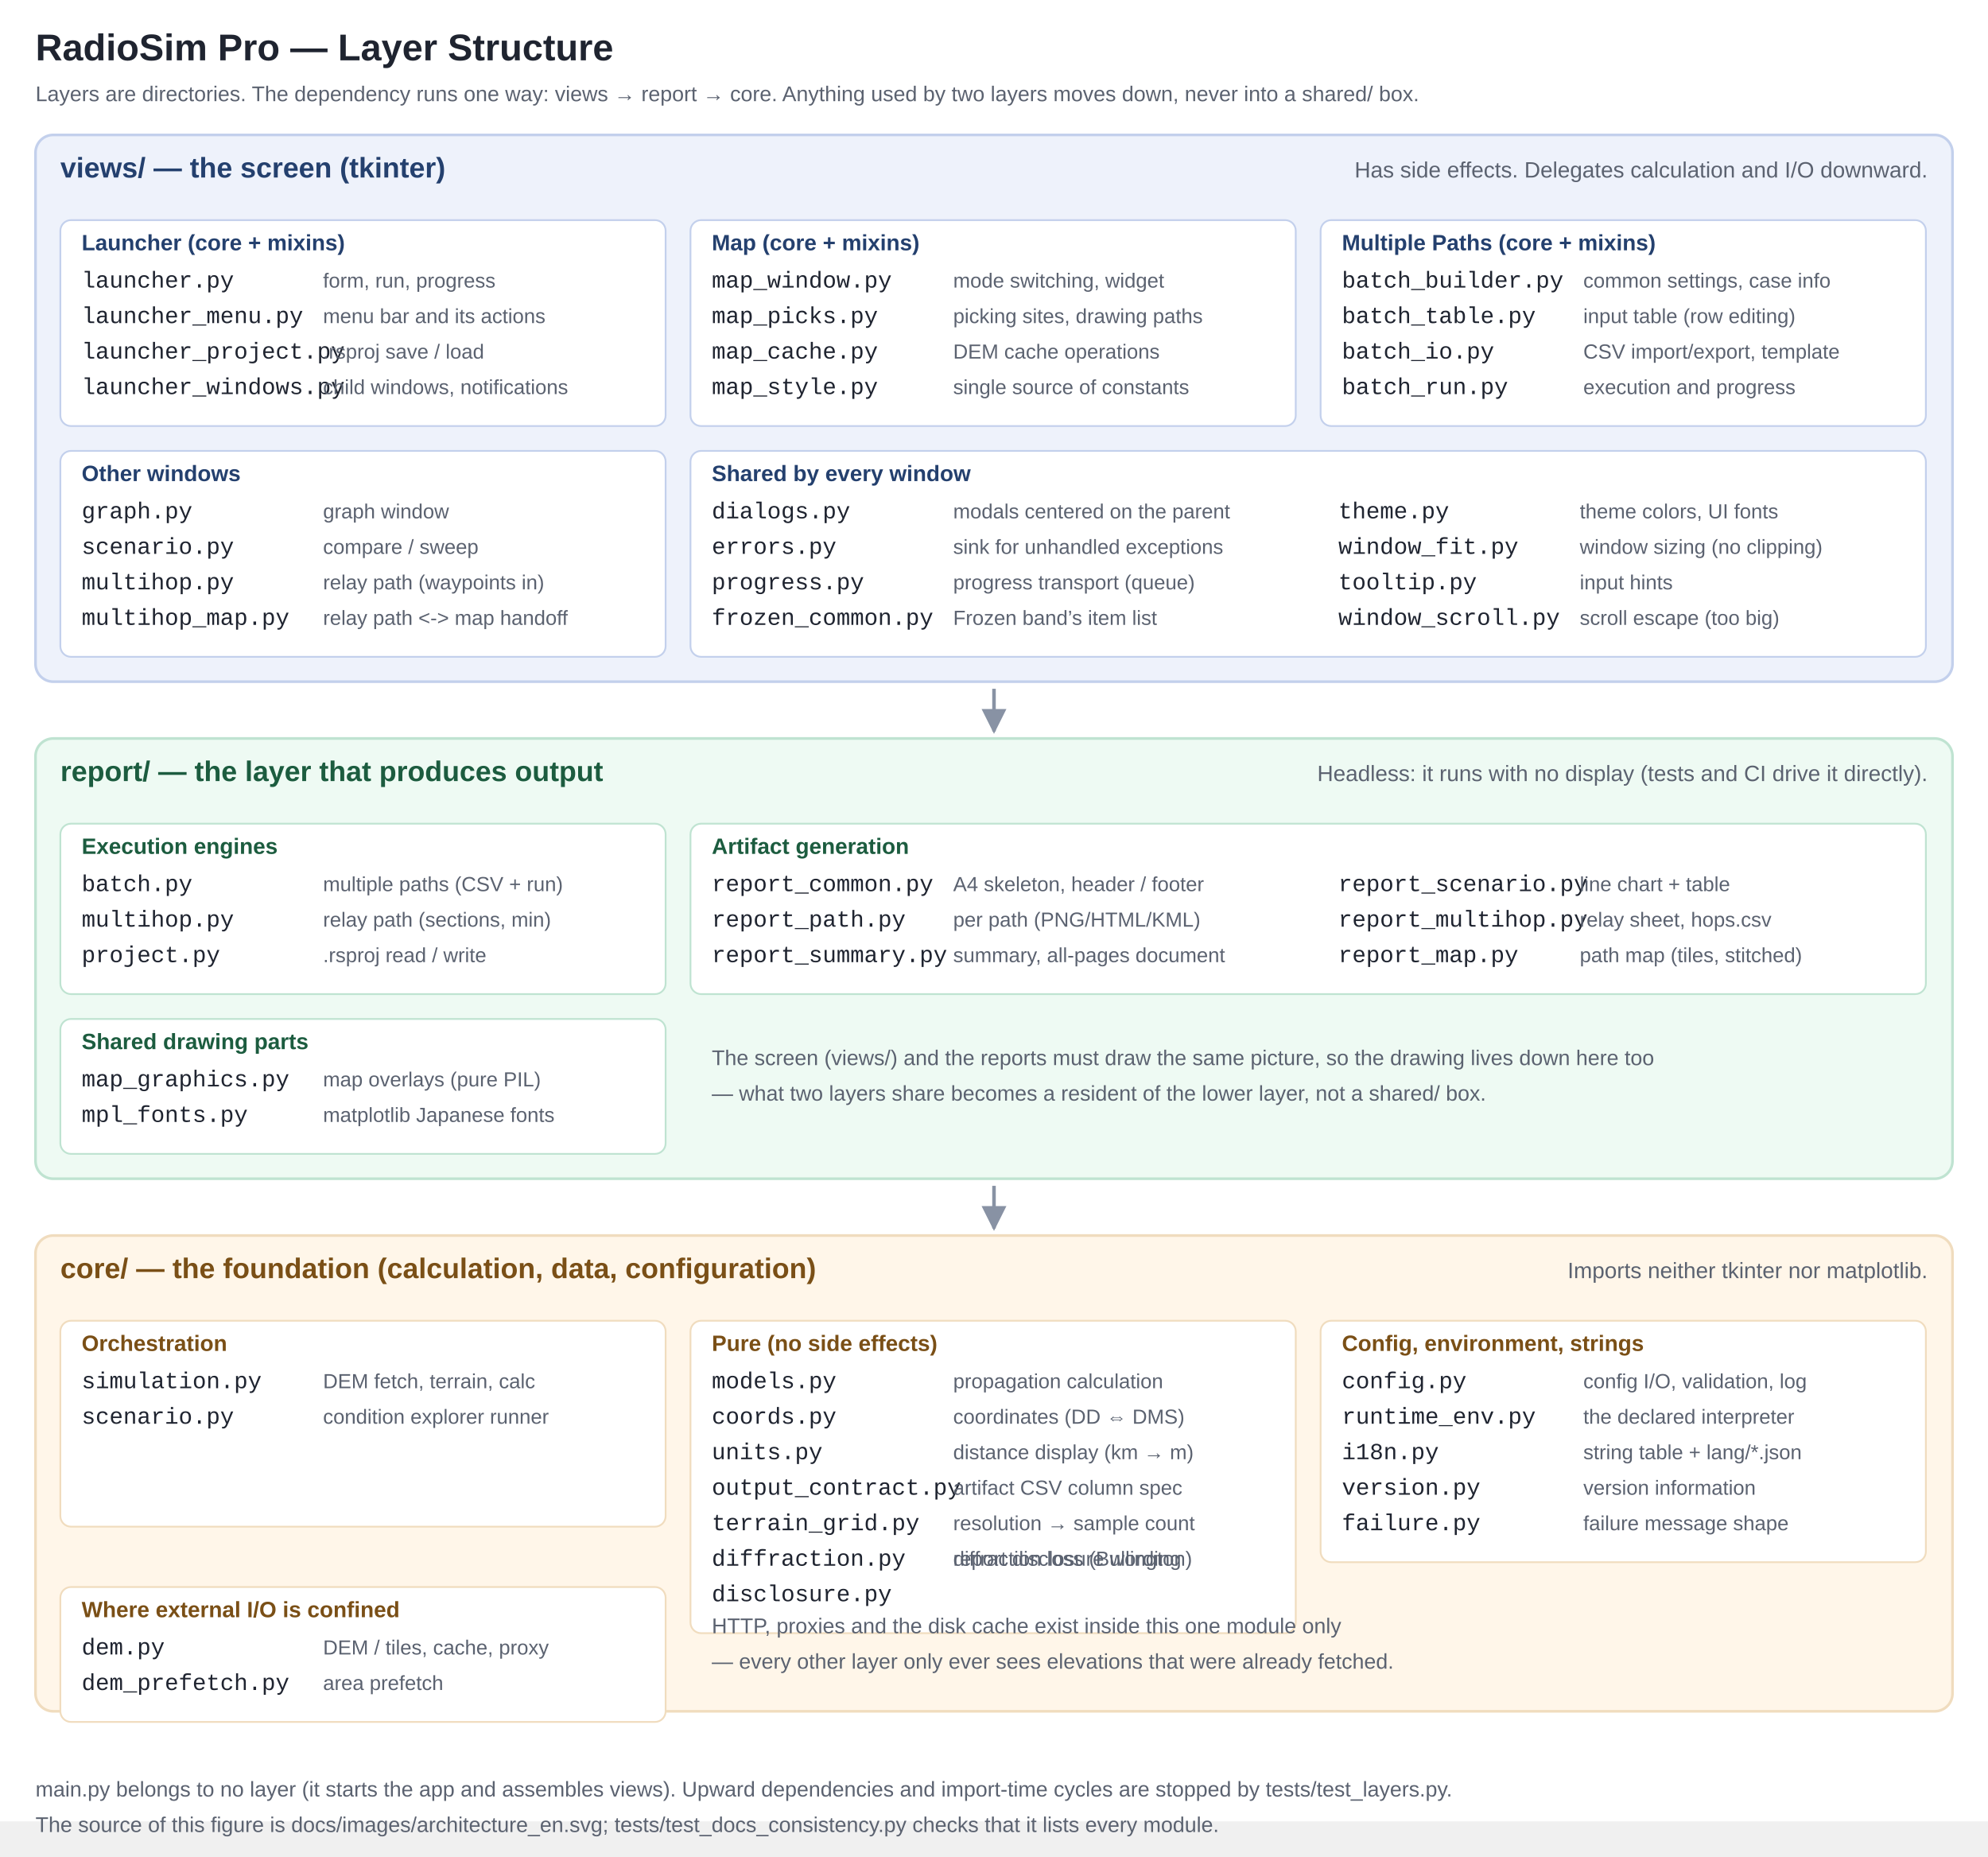
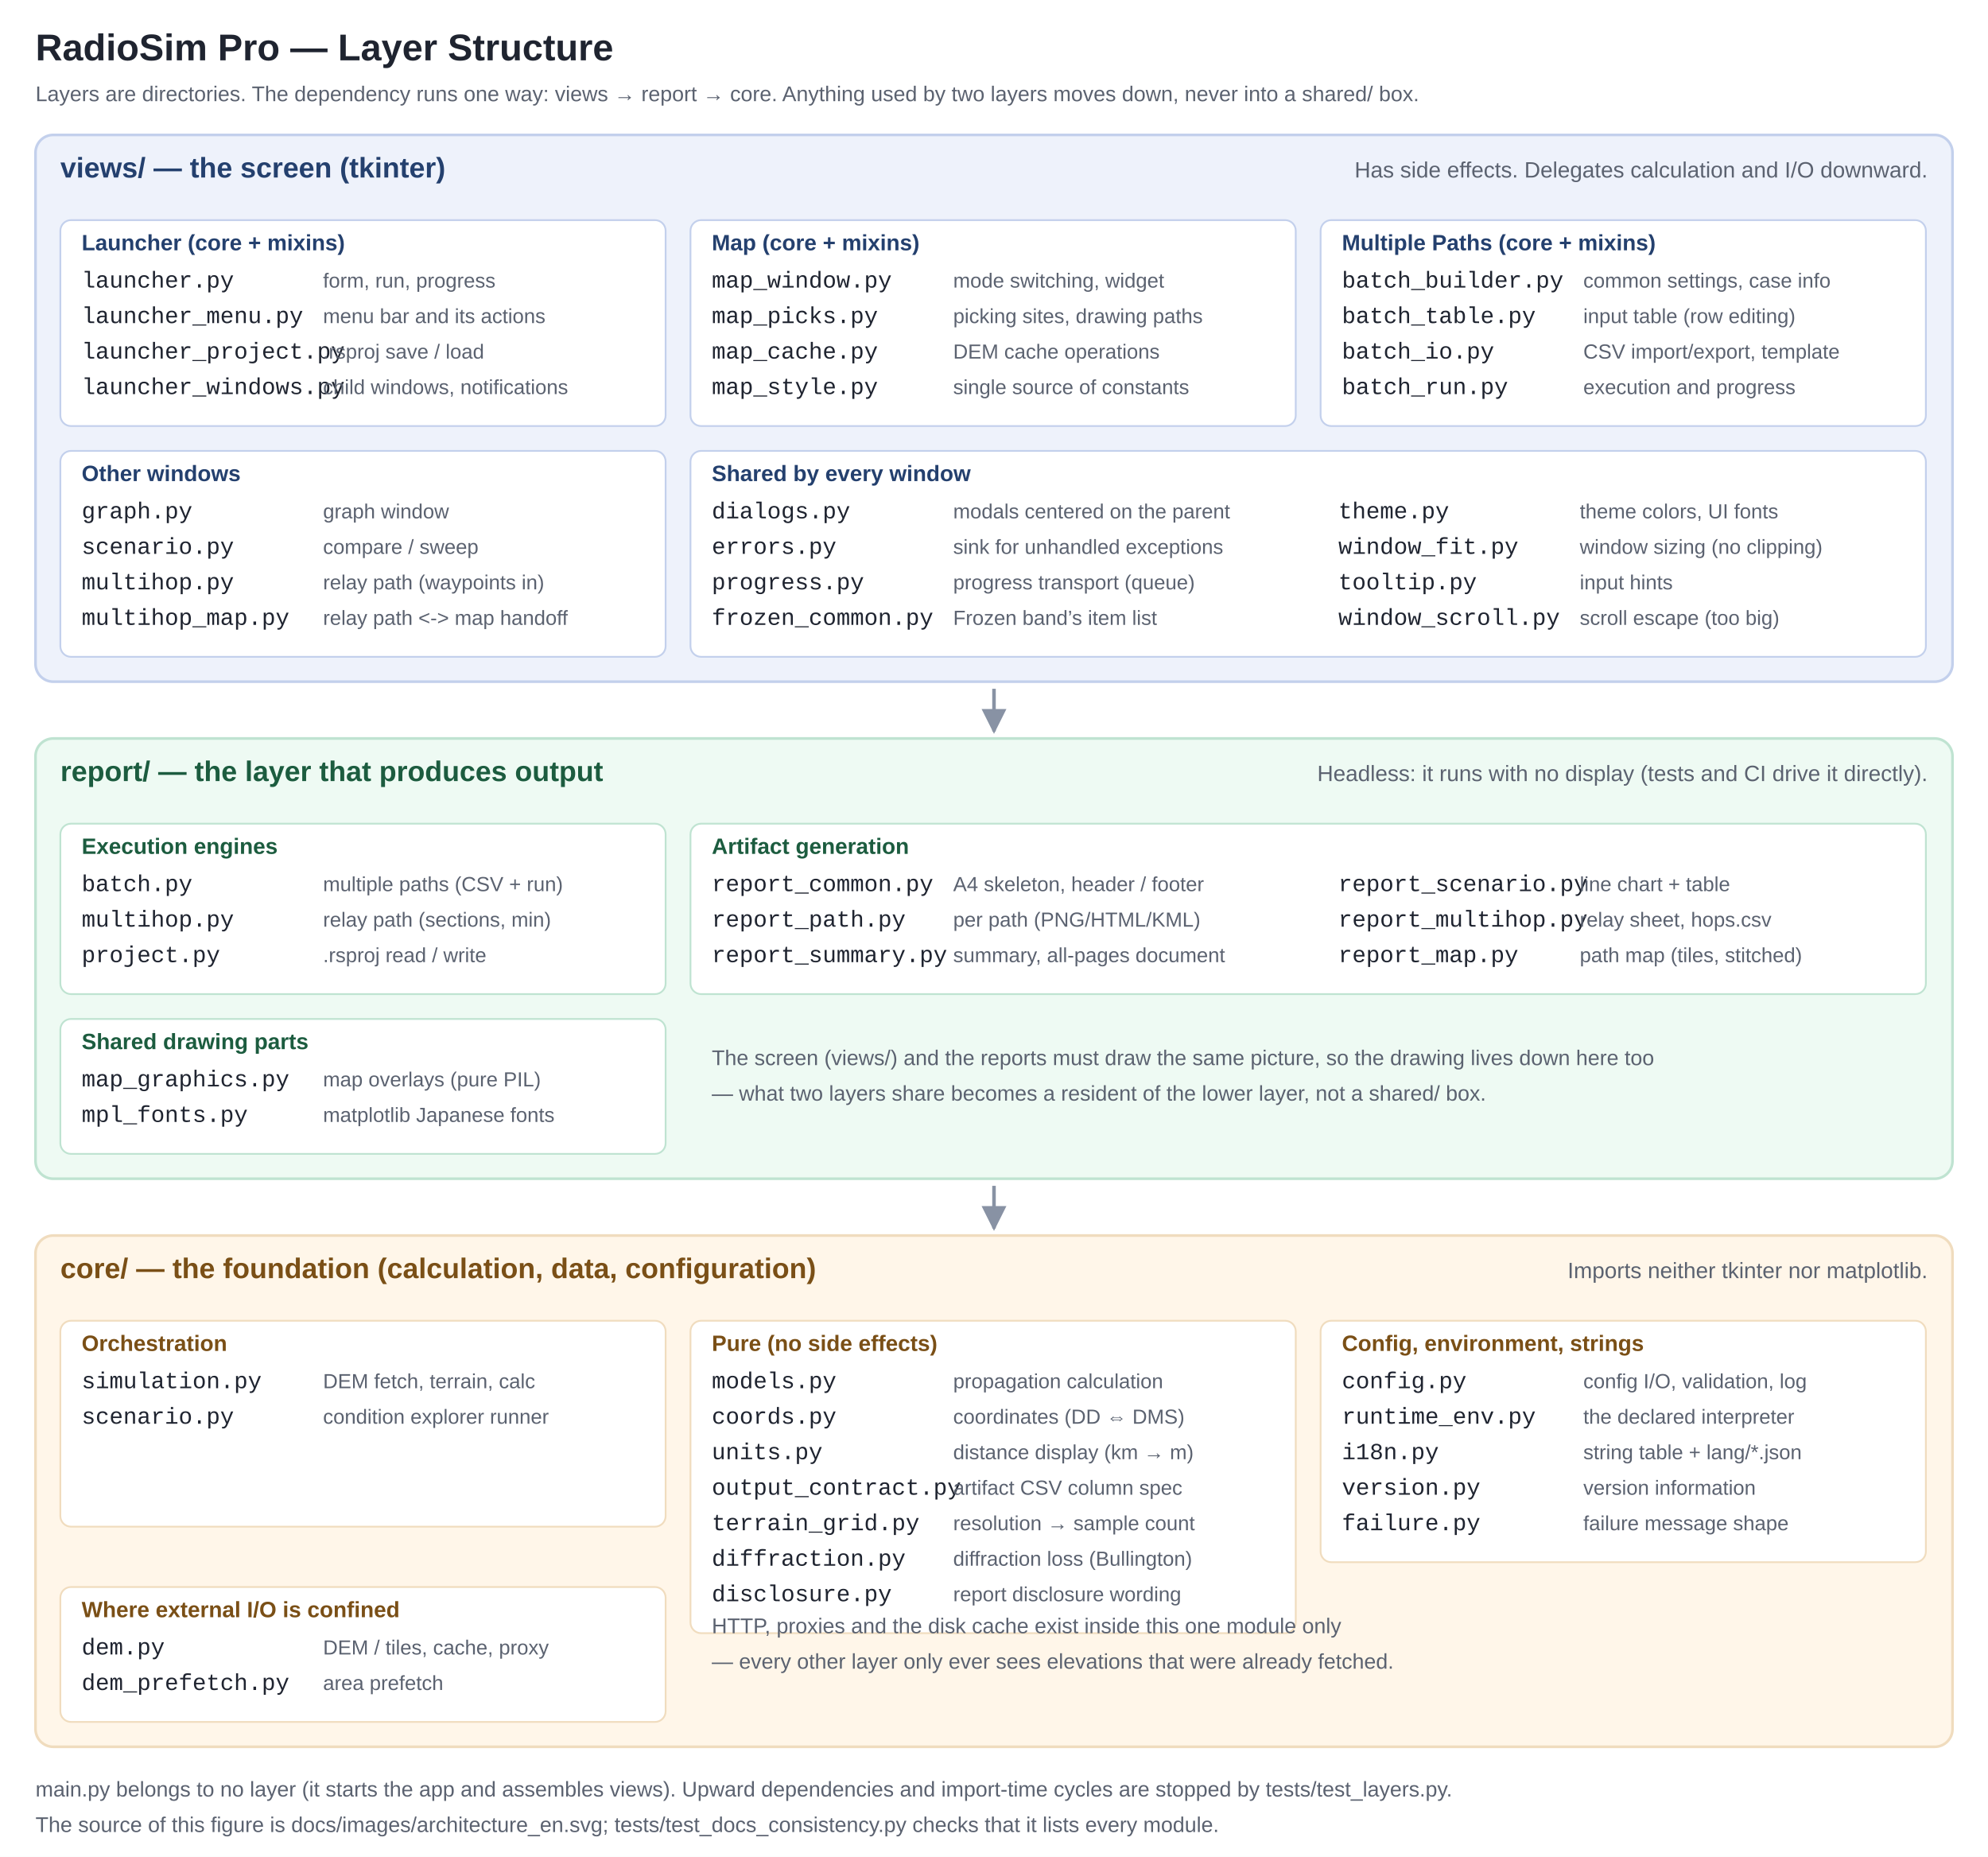
<svg xmlns="http://www.w3.org/2000/svg" viewBox="0 0 1120 1046" width="1120" height="1046" role="img" aria-labelledby="ttl desc" font-family="Arial,Helvetica,'Segoe UI',sans-serif">
  <defs>
    <marker id="ar" viewBox="0 0 10 10" refX="9" refY="5" markerWidth="7" markerHeight="7" orient="auto-start-reverse">
      <path d="M0,0 L10,5 L0,10 z" fill="#8892a4" />
    </marker>
    <style>
      .band  { stroke-width:1.5 }
      .card  { fill:#ffffff; stroke-width:1 }
      .lname { font-size:16px; font-weight:700 }
      .lrule { font-size:12.5px; fill:#5b6270 }
      .ctitle{ font-size:12.5px; font-weight:700 }
      .mod   { font-size:13px; font-family:Consolas,'Courier New',monospace; fill:#1f2430 }
      .role  { font-size:11.5px; fill:#5b6270 }
      .note  { font-size:12px; fill:#5b6270 }
      .arrow { stroke:#8892a4; stroke-width:2; marker-end:url(#ar) }
    </style>
  </defs>
-   <rect width="1120" height="1026" fill="#ffffff" />
+   <rect width="1120" height="1046" fill="#ffffff" />
  <text x="20" y="34" font-size="21" font-weight="700" fill="#1f2430">RadioSim Pro — Layer Structure</text>
  <text x="20" y="57" class="note">Layers are directories. The dependency runs one way: views → report → core. Anything used by two layers moves down, never into a shared/ box.</text>
  <rect class="band" x="20" y="76" width="1080" height="308" rx="10" fill="#eef2fb" stroke="#c3d0ec" />
  <text x="34" y="100" class="lname" fill="#24406e">views/ — the screen (tkinter)</text>
  <text x="1086" y="100" class="lrule" text-anchor="end">Has side effects. Delegates calculation and I/O downward.</text>
  <g>
    <rect class="card" x="34" y="124" width="341" height="116" rx="6" stroke="#c3d0ec" />
    <text x="46" y="141" class="ctitle" fill="#24406e">Launcher (core + mixins)</text>
    <text x="46" y="162" class="mod">launcher.py</text>
    <text x="182" y="162" class="role">form, run, progress</text>
    <text x="46" y="182" class="mod">launcher_menu.py</text>
    <text x="182" y="182" class="role">menu bar and its actions</text>
    <text x="46" y="202" class="mod">launcher_project.py</text>
    <text x="182" y="202" class="role">.rsproj save / load</text>
    <text x="46" y="222" class="mod">launcher_windows.py</text>
    <text x="182" y="222" class="role">child windows, notifications</text>
    <rect class="card" x="389" y="124" width="341" height="116" rx="6" stroke="#c3d0ec" />
    <text x="401" y="141" class="ctitle" fill="#24406e">Map (core + mixins)</text>
    <text x="401" y="162" class="mod">map_window.py</text>
    <text x="537" y="162" class="role">mode switching, widget</text>
    <text x="401" y="182" class="mod">map_picks.py</text>
    <text x="537" y="182" class="role">picking sites, drawing paths</text>
    <text x="401" y="202" class="mod">map_cache.py</text>
    <text x="537" y="202" class="role">DEM cache operations</text>
    <text x="401" y="222" class="mod">map_style.py</text>
    <text x="537" y="222" class="role">single source of constants</text>
    <rect class="card" x="744" y="124" width="341" height="116" rx="6" stroke="#c3d0ec" />
    <text x="756" y="141" class="ctitle" fill="#24406e">Multiple Paths (core + mixins)</text>
    <text x="756" y="162" class="mod">batch_builder.py</text>
    <text x="892" y="162" class="role">common settings, case info</text>
    <text x="756" y="182" class="mod">batch_table.py</text>
    <text x="892" y="182" class="role">input table (row editing)</text>
    <text x="756" y="202" class="mod">batch_io.py</text>
    <text x="892" y="202" class="role">CSV import/export, template</text>
    <text x="756" y="222" class="mod">batch_run.py</text>
    <text x="892" y="222" class="role">execution and progress</text>
  </g>
  <g>
    <rect class="card" x="34" y="254" width="341" height="116" rx="6" stroke="#c3d0ec" />
    <text x="46" y="271" class="ctitle" fill="#24406e">Other windows</text>
    <text x="46" y="292" class="mod">graph.py</text>
    <text x="182" y="292" class="role">graph window</text>
    <text x="46" y="312" class="mod">scenario.py</text>
    <text x="182" y="312" class="role">compare / sweep</text>
    <text x="46" y="332" class="mod">multihop.py</text>
    <text x="182" y="332" class="role">relay path (waypoints in)</text>
    <text x="46" y="352" class="mod">multihop_map.py</text>
    <text x="182" y="352" class="role">relay path &lt;-&gt; map handoff</text>
    <rect class="card" x="389" y="254" width="696" height="116" rx="6" stroke="#c3d0ec" />
    <text x="401" y="271" class="ctitle" fill="#24406e">Shared by every window</text>
    <text x="401" y="292" class="mod">dialogs.py</text>
    <text x="537" y="292" class="role">modals centered on the parent</text>
    <text x="401" y="312" class="mod">errors.py</text>
    <text x="537" y="312" class="role">sink for unhandled exceptions</text>
    <text x="401" y="332" class="mod">progress.py</text>
    <text x="537" y="332" class="role">progress transport (queue)</text>
    <text x="401" y="352" class="mod">frozen_common.py</text>
    <text x="537" y="352" class="role">Frozen band’s item list</text>
    <text x="754" y="292" class="mod">theme.py</text>
    <text x="890" y="292" class="role">theme colors, UI fonts</text>
    <text x="754" y="312" class="mod">window_fit.py</text>
    <text x="890" y="312" class="role">window sizing (no clipping)</text>
    <text x="754" y="332" class="mod">tooltip.py</text>
    <text x="890" y="332" class="role">input hints</text>
    <text x="754" y="352" class="mod">window_scroll.py</text>
    <text x="890" y="352" class="role">scroll escape (too big)</text>
  </g>
  <line class="arrow" x1="560" y1="388" x2="560" y2="412" />
  <rect class="band" x="20" y="416" width="1080" height="248" rx="10" fill="#eefaf3" stroke="#bfe3d1" />
  <text x="34" y="440" class="lname" fill="#1c5c3f">report/ — the layer that produces output</text>
  <text x="1086" y="440" class="lrule" text-anchor="end">Headless: it runs with no display (tests and CI drive it directly).</text>
  <g>
    <rect class="card" x="34" y="464" width="341" height="96" rx="6" stroke="#bfe3d1" />
    <text x="46" y="481" class="ctitle" fill="#1c5c3f">Execution engines</text>
    <text x="46" y="502" class="mod">batch.py</text>
    <text x="182" y="502" class="role">multiple paths (CSV + run)</text>
    <text x="46" y="522" class="mod">multihop.py</text>
    <text x="182" y="522" class="role">relay path (sections, min)</text>
    <text x="46" y="542" class="mod">project.py</text>
    <text x="182" y="542" class="role">.rsproj read / write</text>
    <rect class="card" x="389" y="464" width="696" height="96" rx="6" stroke="#bfe3d1" />
    <text x="401" y="481" class="ctitle" fill="#1c5c3f">Artifact generation</text>
    <text x="401" y="502" class="mod">report_common.py</text>
    <text x="537" y="502" class="role">A4 skeleton, header / footer</text>
    <text x="401" y="522" class="mod">report_path.py</text>
    <text x="537" y="522" class="role">per path (PNG/HTML/KML)</text>
    <text x="401" y="542" class="mod">report_summary.py</text>
    <text x="537" y="542" class="role">summary, all-pages document</text>
    <text x="754" y="502" class="mod">report_scenario.py</text>
    <text x="890" y="502" class="role">line chart + table</text>
    <text x="754" y="522" class="mod">report_multihop.py</text>
    <text x="890" y="522" class="role">relay sheet, hops.csv</text>
    <text x="754" y="542" class="mod">report_map.py</text>
    <text x="890" y="542" class="role">path map (tiles, stitched)</text>
  </g>
  <g>
    <rect class="card" x="34" y="574" width="341" height="76" rx="6" stroke="#bfe3d1" />
    <text x="46" y="591" class="ctitle" fill="#1c5c3f">Shared drawing parts</text>
    <text x="46" y="612" class="mod">map_graphics.py</text>
    <text x="182" y="612" class="role">map overlays (pure PIL)</text>
    <text x="46" y="632" class="mod">mpl_fonts.py</text>
    <text x="182" y="632" class="role">matplotlib Japanese fonts</text>
    <text x="401" y="600" class="note">The screen (views/) and the reports must draw the same picture, so the drawing lives down here too</text>
    <text x="401" y="620" class="note">— what two layers share becomes a resident of the lower layer, not a shared/ box.</text>
  </g>
  <line class="arrow" x1="560" y1="668" x2="560" y2="692" />
-   <rect class="band" x="20" y="696" width="1080" height="268" rx="10" fill="#fff6e9" stroke="#f0dcbe" />
+   <rect class="band" x="20" y="696" width="1080" height="288" rx="10" fill="#fff6e9" stroke="#f0dcbe" />
  <text x="34" y="720" class="lname" fill="#7a4f16">core/ — the foundation (calculation, data, configuration)</text>
  <text x="1086" y="720" class="lrule" text-anchor="end">Imports neither tkinter nor matplotlib.</text>
  <g>
    <rect class="card" x="34" y="744" width="341" height="116" rx="6" stroke="#f0dcbe" />
    <text x="46" y="761" class="ctitle" fill="#7a4f16">Orchestration</text>
    <text x="46" y="782" class="mod">simulation.py</text>
    <text x="182" y="782" class="role">DEM fetch, terrain, calc</text>
    <text x="46" y="802" class="mod">scenario.py</text>
    <text x="182" y="802" class="role">condition explorer runner</text>
    <rect class="card" x="389" y="744" width="341" height="176" rx="6" stroke="#f0dcbe" />
    <text x="401" y="761" class="ctitle" fill="#7a4f16">Pure (no side effects)</text>
    <text x="401" y="782" class="mod">models.py</text>
    <text x="537" y="782" class="role">propagation calculation</text>
    <text x="401" y="802" class="mod">coords.py</text>
    <text x="537" y="802" class="role">coordinates (DD ⇔ DMS)</text>
    <text x="401" y="822" class="mod">units.py</text>
    <text x="537" y="822" class="role">distance display (km → m)</text>
    <text x="401" y="842" class="mod">output_contract.py</text>
    <text x="537" y="842" class="role">artifact CSV column spec</text>
    <text x="401" y="862" class="mod">terrain_grid.py</text>
    <text x="537" y="862" class="role">resolution → sample count</text>
    <text x="401" y="882" class="mod">diffraction.py</text>
    <text x="537" y="882" class="role">diffraction loss (Bullington)</text>
    <text x="401" y="902" class="mod">disclosure.py</text>
-     <text x="537" y="882" class="role">report disclosure wording</text>
+     <text x="537" y="902" class="role">report disclosure wording</text>
    <rect class="card" x="744" y="744" width="341" height="136" rx="6" stroke="#f0dcbe" />
    <text x="756" y="761" class="ctitle" fill="#7a4f16">Config, environment, strings</text>
    <text x="756" y="782" class="mod">config.py</text>
    <text x="892" y="782" class="role">config I/O, validation, log</text>
    <text x="756" y="802" class="mod">runtime_env.py</text>
    <text x="892" y="802" class="role">the declared interpreter</text>
    <text x="756" y="822" class="mod">i18n.py</text>
    <text x="892" y="822" class="role">string table + lang/*.json</text>
    <text x="756" y="842" class="mod">version.py</text>
    <text x="892" y="842" class="role">version information</text>
    <text x="756" y="862" class="mod">failure.py</text>
    <text x="892" y="862" class="role">failure message shape</text>
  </g>
  <g>
    <rect class="card" x="34" y="894" width="341" height="76" rx="6" stroke="#f0dcbe" />
    <text x="46" y="911" class="ctitle" fill="#7a4f16">Where external I/O is confined</text>
    <text x="46" y="932" class="mod">dem.py</text>
    <text x="182" y="932" class="role">DEM / tiles, cache, proxy</text>
    <text x="46" y="952" class="mod">dem_prefetch.py</text>
    <text x="182" y="952" class="role">area prefetch</text>
    <text x="401" y="920" class="note">HTTP, proxies and the disk cache exist inside this one module only</text>
    <text x="401" y="940" class="note">— every other layer only ever sees elevations that were already fetched.</text>
  </g>
  <text x="20" y="1012" class="note">main.py belongs to no layer (it starts the app and assembles views). Upward dependencies and import-time cycles are stopped by tests/test_layers.py.</text>
  <text x="20" y="1032" class="note">The source of this figure is docs/images/architecture_en.svg; tests/test_docs_consistency.py checks that it lists every module.</text>
</svg>
